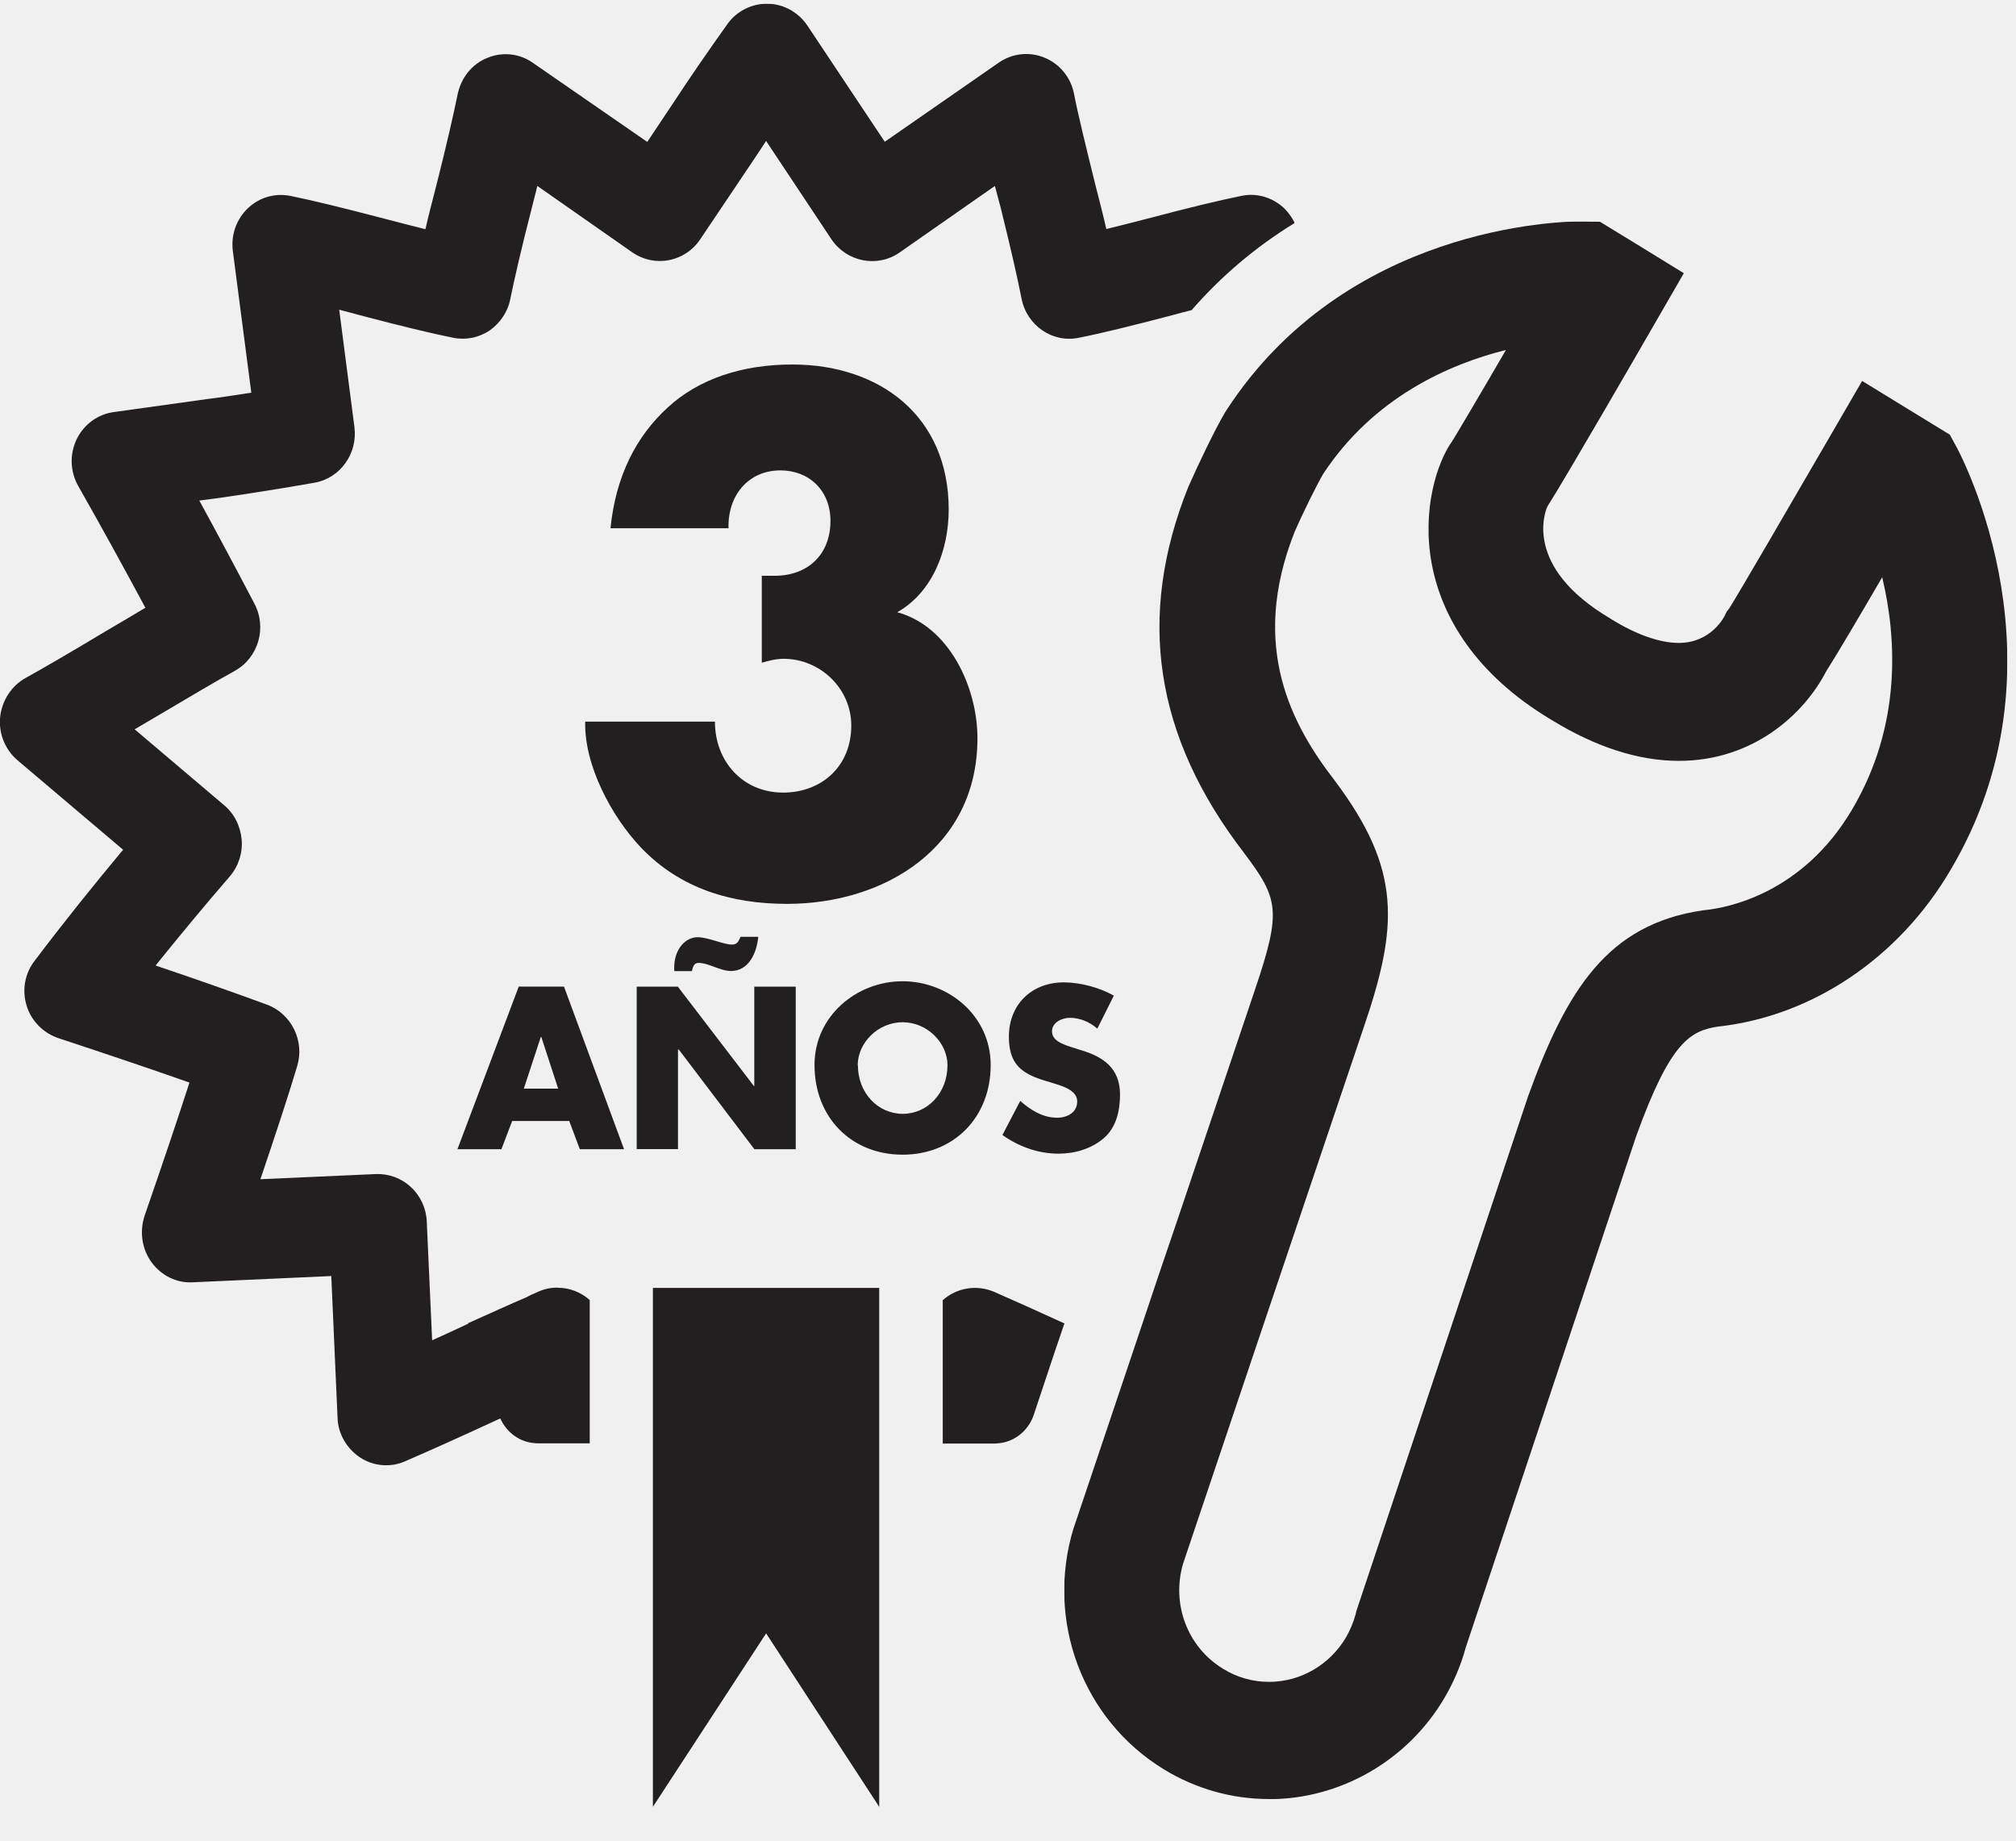
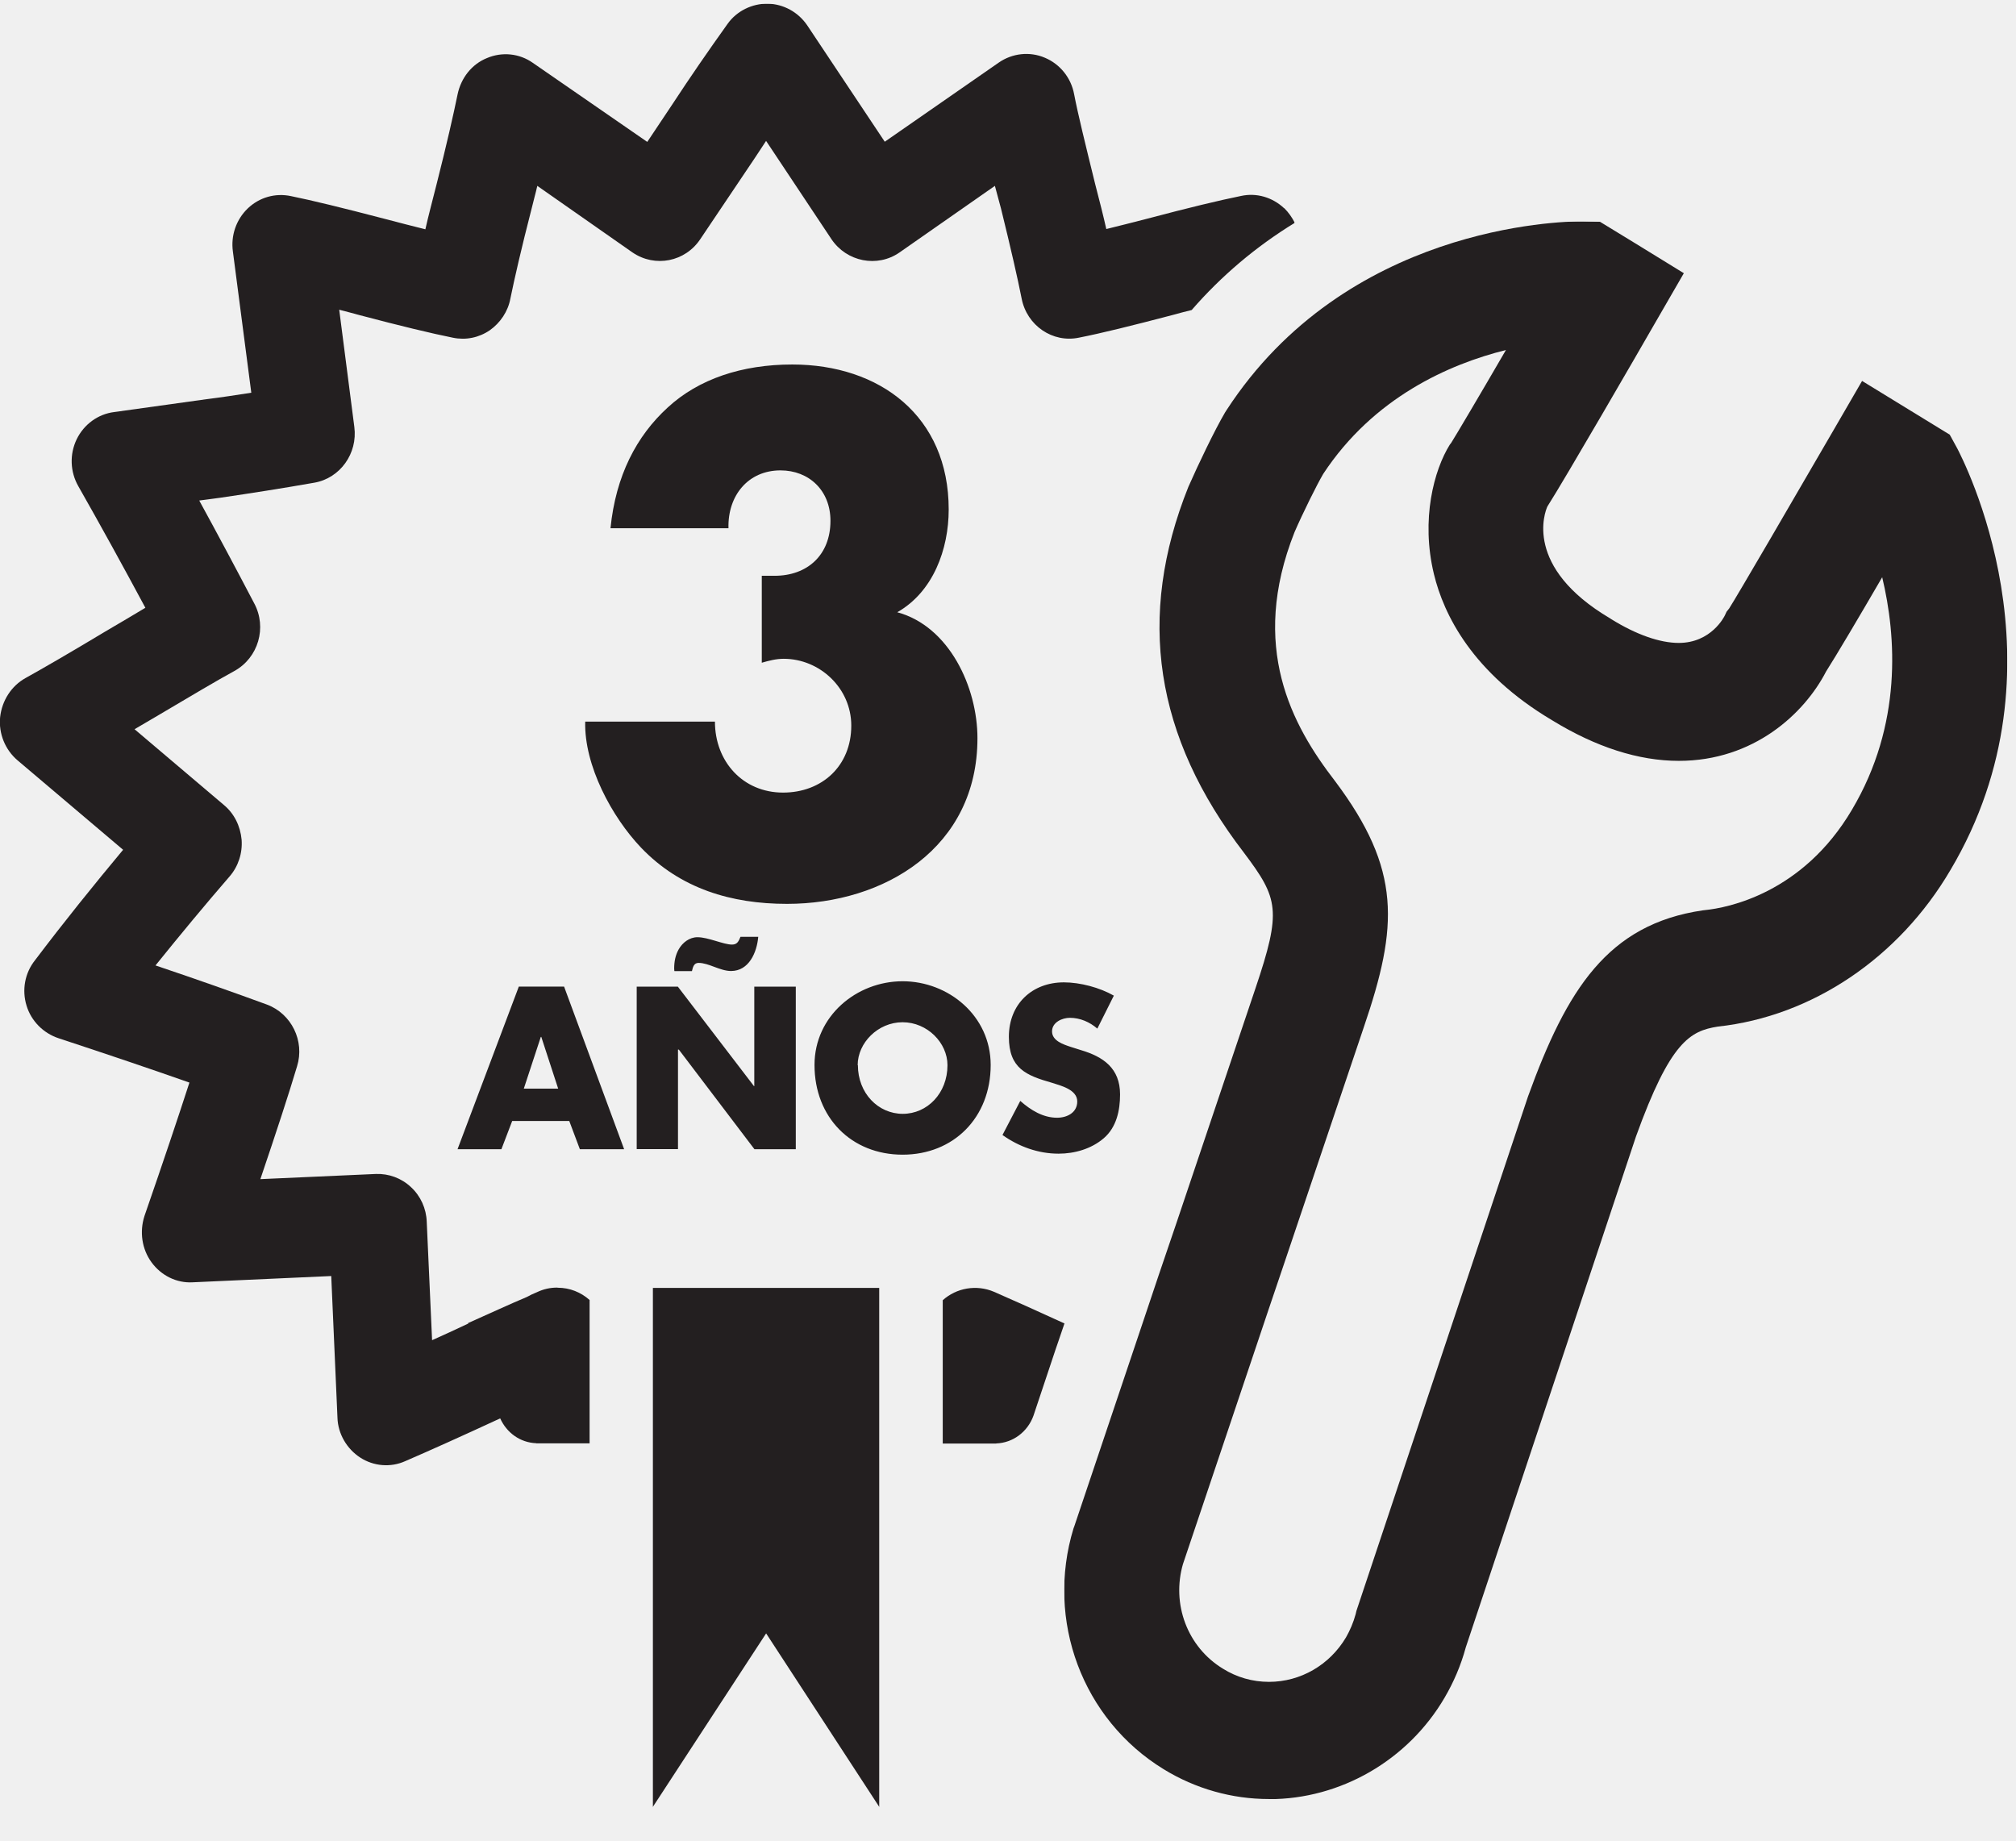
<svg xmlns="http://www.w3.org/2000/svg" xmlns:xlink="http://www.w3.org/1999/xlink" width="46" height="42" viewBox="0 0 46 42">
  <defs>
    <path id="a" d="M21.56 36.08V.084H.036V36.08z" />
    <path id="c" d="M.017 11.92H5.19V.072H.017z" />
    <path id="e" d="M0 33.42V.066h29.54V33.42z" />
  </defs>
  <g fill="none" fill-rule="evenodd">
-     <path d="M13.93 12.052c.12-1.196.593-2.104 1.307-2.755.704-.65 1.695-.98 2.84-.98 1.997 0 3.57 1.177 3.57 3.308 0 .908-.355 1.88-1.174 2.345 1.186.32 1.83 1.712 1.83 2.874 0 2.498-2.123 3.78-4.345 3.78-1.27 0-2.433-.345-3.33-1.282-.665-.697-1.302-1.877-1.275-2.877h2.96c0 .91.637 1.62 1.555 1.62.887 0 1.556-.608 1.556-1.528 0-.86-.723-1.525-1.542-1.525-.176 0-.342.044-.5.09v-1.984h.293c.742 0 1.274-.468 1.274-1.255 0-.692-.49-1.15-1.14-1.15-.74 0-1.207.578-1.186 1.32H13.93zM12.35 23.66h-.01l-.388 1.18h.784l-.385-1.18zm-.663 1.918l-.246.644h-1.003l1.398-3.71h1.033l1.37 3.71H13.23l-.242-.644h-1.3zm3.7-3.423l-.004-.055c0-.157.027-.304.104-.44.085-.15.243-.275.427-.275.248 0 .592.168.788.168.117 0 .15-.07.194-.177h.405c-.03.356-.213.78-.62.78-.25 0-.512-.185-.74-.185-.112 0-.13.095-.154.187h-.396zm-.86.358h.94l1.737 2.27h.007v-2.27h.946v3.71h-.943L15.49 23.95h-.02v2.27h-.942v-3.71zm5.048 1.792c0 .64.463 1.11 1.024 1.11.56 0 1.02-.47 1.02-1.11 0-.51-.46-.98-1.023-.98-.562 0-1.025.47-1.025.98m3.034-.005c0 1.198-.843 2.047-2.01 2.047-1.17 0-2.01-.85-2.01-2.047 0-1.12.964-1.91 2.01-1.91 1.048 0 2.01.79 2.01 1.91m2.433-.83c-.174-.15-.393-.246-.627-.246-.173 0-.407.1-.407.31 0 .216.26.298.428.354l.234.074c.504.15.89.41.89 1.01 0 .368-.082.75-.37.998-.286.247-.67.354-1.033.354-.46 0-.903-.158-1.28-.426l.406-.778c.24.212.52.384.84.384.225 0 .46-.113.46-.372 0-.27-.373-.36-.575-.425-.59-.168-.984-.328-.984-1.05 0-.748.53-1.242 1.255-1.242.37 0 .817.118 1.14.303l-.377.753z" fill="#231F20" />
+     <path d="M13.93 12.052c.12-1.196.593-2.104 1.307-2.755.704-.65 1.695-.98 2.84-.98 1.997 0 3.57 1.177 3.57 3.308 0 .908-.355 1.88-1.174 2.345 1.186.32 1.83 1.712 1.83 2.874 0 2.498-2.123 3.78-4.345 3.78-1.27 0-2.433-.345-3.33-1.282-.665-.697-1.302-1.877-1.275-2.877h2.96c0 .91.637 1.62 1.555 1.62.887 0 1.556-.608 1.556-1.528 0-.86-.723-1.525-1.542-1.525-.176 0-.342.044-.5.09v-1.984h.293c.742 0 1.274-.468 1.274-1.255 0-.692-.49-1.15-1.14-1.15-.74 0-1.208.578-1.187 1.32H13.93zM12.35 23.66h-.01l-.388 1.18h.784l-.385-1.18zm-.663 1.918l-.246.644H10.44l1.398-3.71h1.033l1.37 3.71h-1.01l-.242-.644h-1.3zm3.7-3.423l-.004-.055c0-.157.027-.304.104-.44.085-.15.243-.275.427-.275.248 0 .592.168.788.168.117 0 .15-.07.194-.177h.405c-.03.356-.212.78-.62.78-.25 0-.51-.185-.74-.185-.11 0-.13.096-.153.188h-.396zm-.86.358h.94l1.737 2.27h.007v-2.27h.947v3.71h-.943L15.49 23.95h-.02v2.27h-.942v-3.71zm5.048 1.792c0 .64.463 1.11 1.024 1.11.56 0 1.02-.47 1.02-1.11 0-.51-.46-.98-1.024-.98-.562 0-1.025.47-1.025.98m3.035-.005c0 1.198-.843 2.047-2.01 2.047-1.17 0-2.01-.85-2.01-2.047 0-1.12.964-1.91 2.01-1.91 1.048 0 2.01.79 2.01 1.91m2.433-.83c-.174-.15-.393-.246-.627-.246-.172 0-.406.1-.406.31 0 .216.26.298.428.354l.234.074c.504.15.89.41.89 1.01 0 .368-.082.75-.37.998-.286.247-.67.354-1.033.354-.46 0-.903-.158-1.28-.426l.406-.778c.24.212.52.384.84.384.224 0 .46-.113.46-.372 0-.27-.374-.36-.576-.425-.59-.168-.984-.328-.984-1.05 0-.748.53-1.242 1.255-1.242.37 0 .817.118 1.14.303l-.377.753z" fill="#231F20" />
    <g transform="translate(24.245 4.97)">
      <mask id="b" fill="#fff">
        <use xlink:href="#a" />
      </mask>
-       <path d="M2.75 30.708c-.27.917.096 1.903.91 2.398.314.196.674.3 1.05.3.72 0 1.384-.385 1.758-1.016.09-.158.167-.335.22-.53l.017-.073L10.62 20.05c.886-2.447 1.82-3.93 3.988-4.248l.052-.006c.502-.05 2.222-.373 3.352-2.29 1.152-1.942 1.013-3.956.69-5.305-.52.894-1.062 1.81-1.28 2.15-.495.96-1.65 2.04-3.36 2.04-.917 0-1.892-.313-2.898-.93-1.82-1.084-2.467-2.41-2.69-3.33-.304-1.254.004-2.38.36-2.953l.036-.048c.106-.168.646-1.08 1.247-2.115-1.294.323-3.02 1.08-4.17 2.828-.15.257-.465.892-.654 1.328-1.038 2.62-.056 4.41.92 5.674 1.525 2.03 1.446 3.318.663 5.614l-1.81 5.37c-.057.164-.72 2.13-.732 2.17l-1.584 4.71zm1.96 5.372c-.844 0-1.675-.234-2.402-.68-1.853-1.134-2.7-3.396-2.057-5.5l.014-.038 1.592-4.736c.002-.014.648-1.93.738-2.183l1.805-5.36c.6-1.78.526-2.048-.26-3.093C2.1 11.838 1.68 9.105 2.87 6.138l.02-.044c.193-.44.58-1.252.818-1.655l.032-.05C6.464.2 11.32.08 11.862.08l.4.01.802.49 1.112.684-.66 1.142c-.35.61-2.066 3.576-2.453 4.18-.056.12-.552 1.384 1.434 2.556l.022.015c.57.354 1.11.543 1.54.543.744 0 1.04-.6 1.055-.63l.038-.082.06-.076c.174-.27 1.484-2.52 2.358-4.028l.674-1.162 2 1.226.175.32c.1.2 2.61 4.955-.16 9.616-1.173 2-3.154 3.337-5.304 3.57-.633.1-1.085.338-1.868 2.505L9.2 32.62c-.11.408-.278.798-.485 1.15-.837 1.428-2.373 2.313-4.005 2.313z" fill="#231F20" mask="url(#b)" />
+       <path d="M2.75 30.708c-.27.917.096 1.903.91 2.398.314.196.674.3 1.05.3.72 0 1.384-.385 1.758-1.016.09-.158.167-.335.22-.53l.017-.073L10.62 20.05c.886-2.447 1.82-3.93 3.988-4.248l.052-.006c.502-.05 2.222-.373 3.352-2.29 1.152-1.942 1.013-3.956.69-5.305-.52.895-1.062 1.81-1.28 2.15-.495.96-1.65 2.04-3.36 2.04-.917 0-1.892-.312-2.898-.93-1.82-1.083-2.467-2.41-2.69-3.33-.304-1.253.004-2.38.36-2.952l.036-.048c.106-.168.646-1.08 1.247-2.115-1.294.323-3.02 1.08-4.17 2.828-.15.257-.465.892-.654 1.328-1.038 2.62-.056 4.41.92 5.675 1.525 2.03 1.446 3.318.663 5.614l-1.81 5.37c-.057.163-.72 2.13-.732 2.17L2.75 30.71zm1.96 5.372c-.844 0-1.675-.234-2.402-.68-1.853-1.134-2.7-3.396-2.057-5.5l.015-.038 1.592-4.736c.002-.014.648-1.93.738-2.183l1.805-5.36c.6-1.78.526-2.048-.26-3.093-2.04-2.652-2.46-5.385-1.27-8.352l.02-.044c.193-.44.58-1.252.818-1.655l.032-.05C6.464.2 11.32.08 11.862.08l.4.01.802.49 1.112.684-.66 1.142c-.35.61-2.066 3.576-2.453 4.18-.056.12-.552 1.384 1.434 2.556l.022.015c.57.354 1.11.543 1.54.543.743 0 1.04-.6 1.054-.63l.038-.082.06-.076c.174-.27 1.484-2.52 2.358-4.028l.674-1.162 2 1.226.175.32c.1.2 2.61 4.955-.16 9.616-1.174 2-3.155 3.337-5.305 3.57-.633.1-1.085.338-1.868 2.505L9.2 32.62c-.11.408-.278.798-.485 1.15-.837 1.428-2.373 2.313-4.005 2.313z" fill="#231F20" mask="url(#b)" />
    </g>
    <g transform="translate(14.876 29.314)">
      <mask id="d" fill="#fff">
        <use xlink:href="#c" />
      </mask>
      <path fill="#231F20" mask="url(#d)" d="M5.19 11.92L2.605 7.956.017 11.92V.072H5.19" />
    </g>
-     <path fill="#231F20" d="M13.456 27.827v.075m10.828 2.294c-.637-.293-1.17-.53-1.603-.72-.404-.172-.86-.088-1.17.192v3.27h1.22v-.002c.39-.014.72-.272.85-.633l.503-1.51c0-.006.093-.262.204-.597" />
+     <path fill="#231F20" d="M13.456 27.827v.075m10.828 2.294c-.637-.293-1.17-.53-1.603-.72-.403-.172-.86-.088-1.17.192v3.27h1.22v-.002c.39-.014.72-.272.85-.633l.504-1.51c0-.006.093-.262.204-.597" />
    <g transform="translate(0 .017)">
      <mask id="f" fill="#fff">
        <use xlink:href="#e" />
      </mask>
-       <path d="M29.3 4.734c-.266-.25-.63-.357-.982-.28-.496.1-1.216.274-2.125.515-.35.09-.662.17-.95.24-.068-.304-.156-.647-.255-1.03-.225-.914-.394-1.6-.48-2.048-.07-.374-.323-.687-.67-.83-.342-.146-.74-.104-1.05.112l-2.6 1.805L18.42.563c-.205-.303-.54-.487-.898-.496-.36-.005-.71.165-.92.46-.442.618-.865 1.232-1.243 1.81l-.59.884-2.61-1.804c-.304-.216-.7-.258-1.047-.11-.347.14-.592.454-.67.828-.093.455-.25 1.146-.478 2.046-.097.385-.19.728-.257 1.032-.28-.07-.595-.15-.946-.243-.92-.24-1.63-.415-2.12-.514-.36-.077-.726.03-.987.28-.265.255-.39.62-.34.983l.42 3.224c-.345.053-.683.106-1.018.147l-2.11.294c-.37.046-.69.28-.856.62-.166.345-.15.744.037 1.072.512.9 1.023 1.83 1.53 2.774-.27.16-.566.34-.912.54-.81.487-1.42.84-1.82 1.062-.323.178-.54.514-.582.892-.038.375.115.746.396.986l2.41 2.042c-.67.804-1.346 1.643-2.008 2.52-.234.292-.304.68-.194 1.037.106.35.383.63.736.746 1.094.36 2.094.698 2.98 1.01-.26.803-.598 1.81-1.026 3.045-.115.36-.06.75.16 1.054.222.305.575.48.942.458l3.16-.143.143 3.232c.01.37.214.714.522.913.304.196.69.23 1.024.08.56-.242 1.29-.57 2.167-.976.146.323.45.553.824.567v.002h1.217v-3.27c-.198-.178-.455-.28-.725-.28l-.015-.003c-.16 0-.312.033-.463.105-.084.036-.162.07-.232.11-.383.162-.824.366-1.34.596 0 .003.005.006.005.01-.293.14-.565.262-.826.38l-.122-2.703c-.01-.3-.14-.588-.36-.79-.217-.205-.505-.31-.798-.3l-2.638.118c.365-1.078.644-1.928.837-2.574.18-.58-.13-1.2-.683-1.408-.75-.275-1.598-.575-2.546-.894.57-.707 1.13-1.383 1.69-2.03.2-.23.298-.535.275-.84-.03-.313-.168-.594-.403-.79l-2.04-1.73.46-.27c.823-.487 1.428-.846 1.82-1.06.543-.3.747-.99.45-1.543-.416-.795-.835-1.58-1.254-2.346l.474-.063c.706-.103 1.43-.217 2.158-.345.583-.105.986-.665.907-1.27L7.74 7.05c.15.04.31.08.47.125.924.244 1.64.417 2.126.514.292.06.59 0 .84-.168.24-.17.416-.43.47-.726.092-.45.25-1.142.484-2.05.042-.18.092-.35.13-.52l2.173 1.52c.514.35 1.203.213 1.547-.306l1.23-1.83c.09-.137.18-.27.27-.41l1.49 2.242c.348.52 1.048.656 1.554.305l2.177-1.52.138.52c.225.91.383 1.602.47 2.05.122.62.712 1.02 1.31.893.5-.097 1.196-.27 2.13-.514.154-.044.302-.08.44-.115.673-.774 1.465-1.446 2.354-1.99-.062-.12-.14-.234-.24-.334" fill="#231F20" mask="url(#f)" />
+       <path d="M29.3 4.734c-.266-.25-.63-.357-.982-.28-.496.1-1.216.274-2.125.515-.35.09-.662.17-.95.24-.068-.305-.156-.648-.255-1.03-.225-.915-.394-1.6-.48-2.05-.07-.373-.323-.686-.67-.83-.342-.145-.74-.103-1.05.113l-2.6 1.805L18.42.563c-.205-.303-.54-.487-.898-.496-.36-.005-.71.165-.92.46-.442.618-.865 1.232-1.243 1.81l-.59.884-2.61-1.803c-.305-.216-.7-.258-1.048-.11-.347.14-.592.454-.67.828-.093.455-.25 1.146-.478 2.046-.097.386-.19.73-.257 1.033-.28-.07-.595-.15-.946-.243-.92-.24-1.63-.415-2.12-.514-.36-.077-.725.03-.986.28-.265.255-.39.62-.34.983l.42 3.223c-.345.053-.683.106-1.018.147l-2.11.294c-.37.046-.69.28-.856.62-.166.345-.15.744.037 1.072.512.9 1.023 1.83 1.53 2.774-.27.16-.566.34-.912.54-.81.487-1.42.84-1.82 1.062-.323.178-.54.514-.582.892-.038.375.115.746.396.986l2.41 2.042c-.67.804-1.347 1.643-2.01 2.52-.233.292-.303.68-.193 1.037.106.35.383.63.736.745 1.094.36 2.094.698 2.98 1.01-.26.803-.598 1.81-1.026 3.045-.115.36-.06.75.16 1.054.222.305.575.48.942.458l3.16-.143.142 3.23c.01.37.214.715.522.914.304.196.69.23 1.024.08.56-.242 1.29-.57 2.167-.976.146.323.45.553.824.567v.002h1.216v-3.27c-.198-.178-.455-.28-.725-.28l-.014-.003c-.16 0-.312.033-.463.105-.084.035-.162.07-.232.11-.382.16-.823.365-1.34.595 0 .003.006.006.006.01-.293.14-.565.262-.826.38l-.122-2.703c-.01-.3-.14-.588-.36-.79-.217-.205-.505-.31-.798-.3l-2.638.118c.365-1.078.644-1.928.837-2.574.18-.58-.13-1.2-.684-1.408-.75-.275-1.598-.575-2.546-.894.57-.707 1.13-1.383 1.69-2.03.2-.23.298-.535.275-.84-.03-.313-.168-.594-.403-.79l-2.04-1.73.46-.27c.823-.487 1.428-.846 1.82-1.06.543-.3.747-.99.45-1.543-.416-.794-.835-1.58-1.254-2.345l.474-.063c.706-.103 1.43-.217 2.158-.345.583-.105.986-.665.907-1.27L7.74 7.05c.15.04.31.08.47.125.924.244 1.64.417 2.126.514.292.06.59 0 .84-.17.24-.17.416-.43.47-.725.092-.45.25-1.142.484-2.05.042-.18.092-.35.13-.52l2.173 1.52c.514.35 1.203.213 1.547-.306l1.23-1.83c.09-.138.18-.27.27-.41l1.49 2.24c.348.52 1.048.657 1.554.306l2.177-1.52.14.52c.224.91.382 1.602.47 2.05.12.62.71 1.02 1.31.893.5-.098 1.195-.27 2.13-.515.153-.044.3-.08.44-.115.672-.774 1.464-1.446 2.353-1.99-.062-.12-.14-.234-.24-.334" fill="#231F20" mask="url(#f)" />
    </g>
  </g>
</svg>
